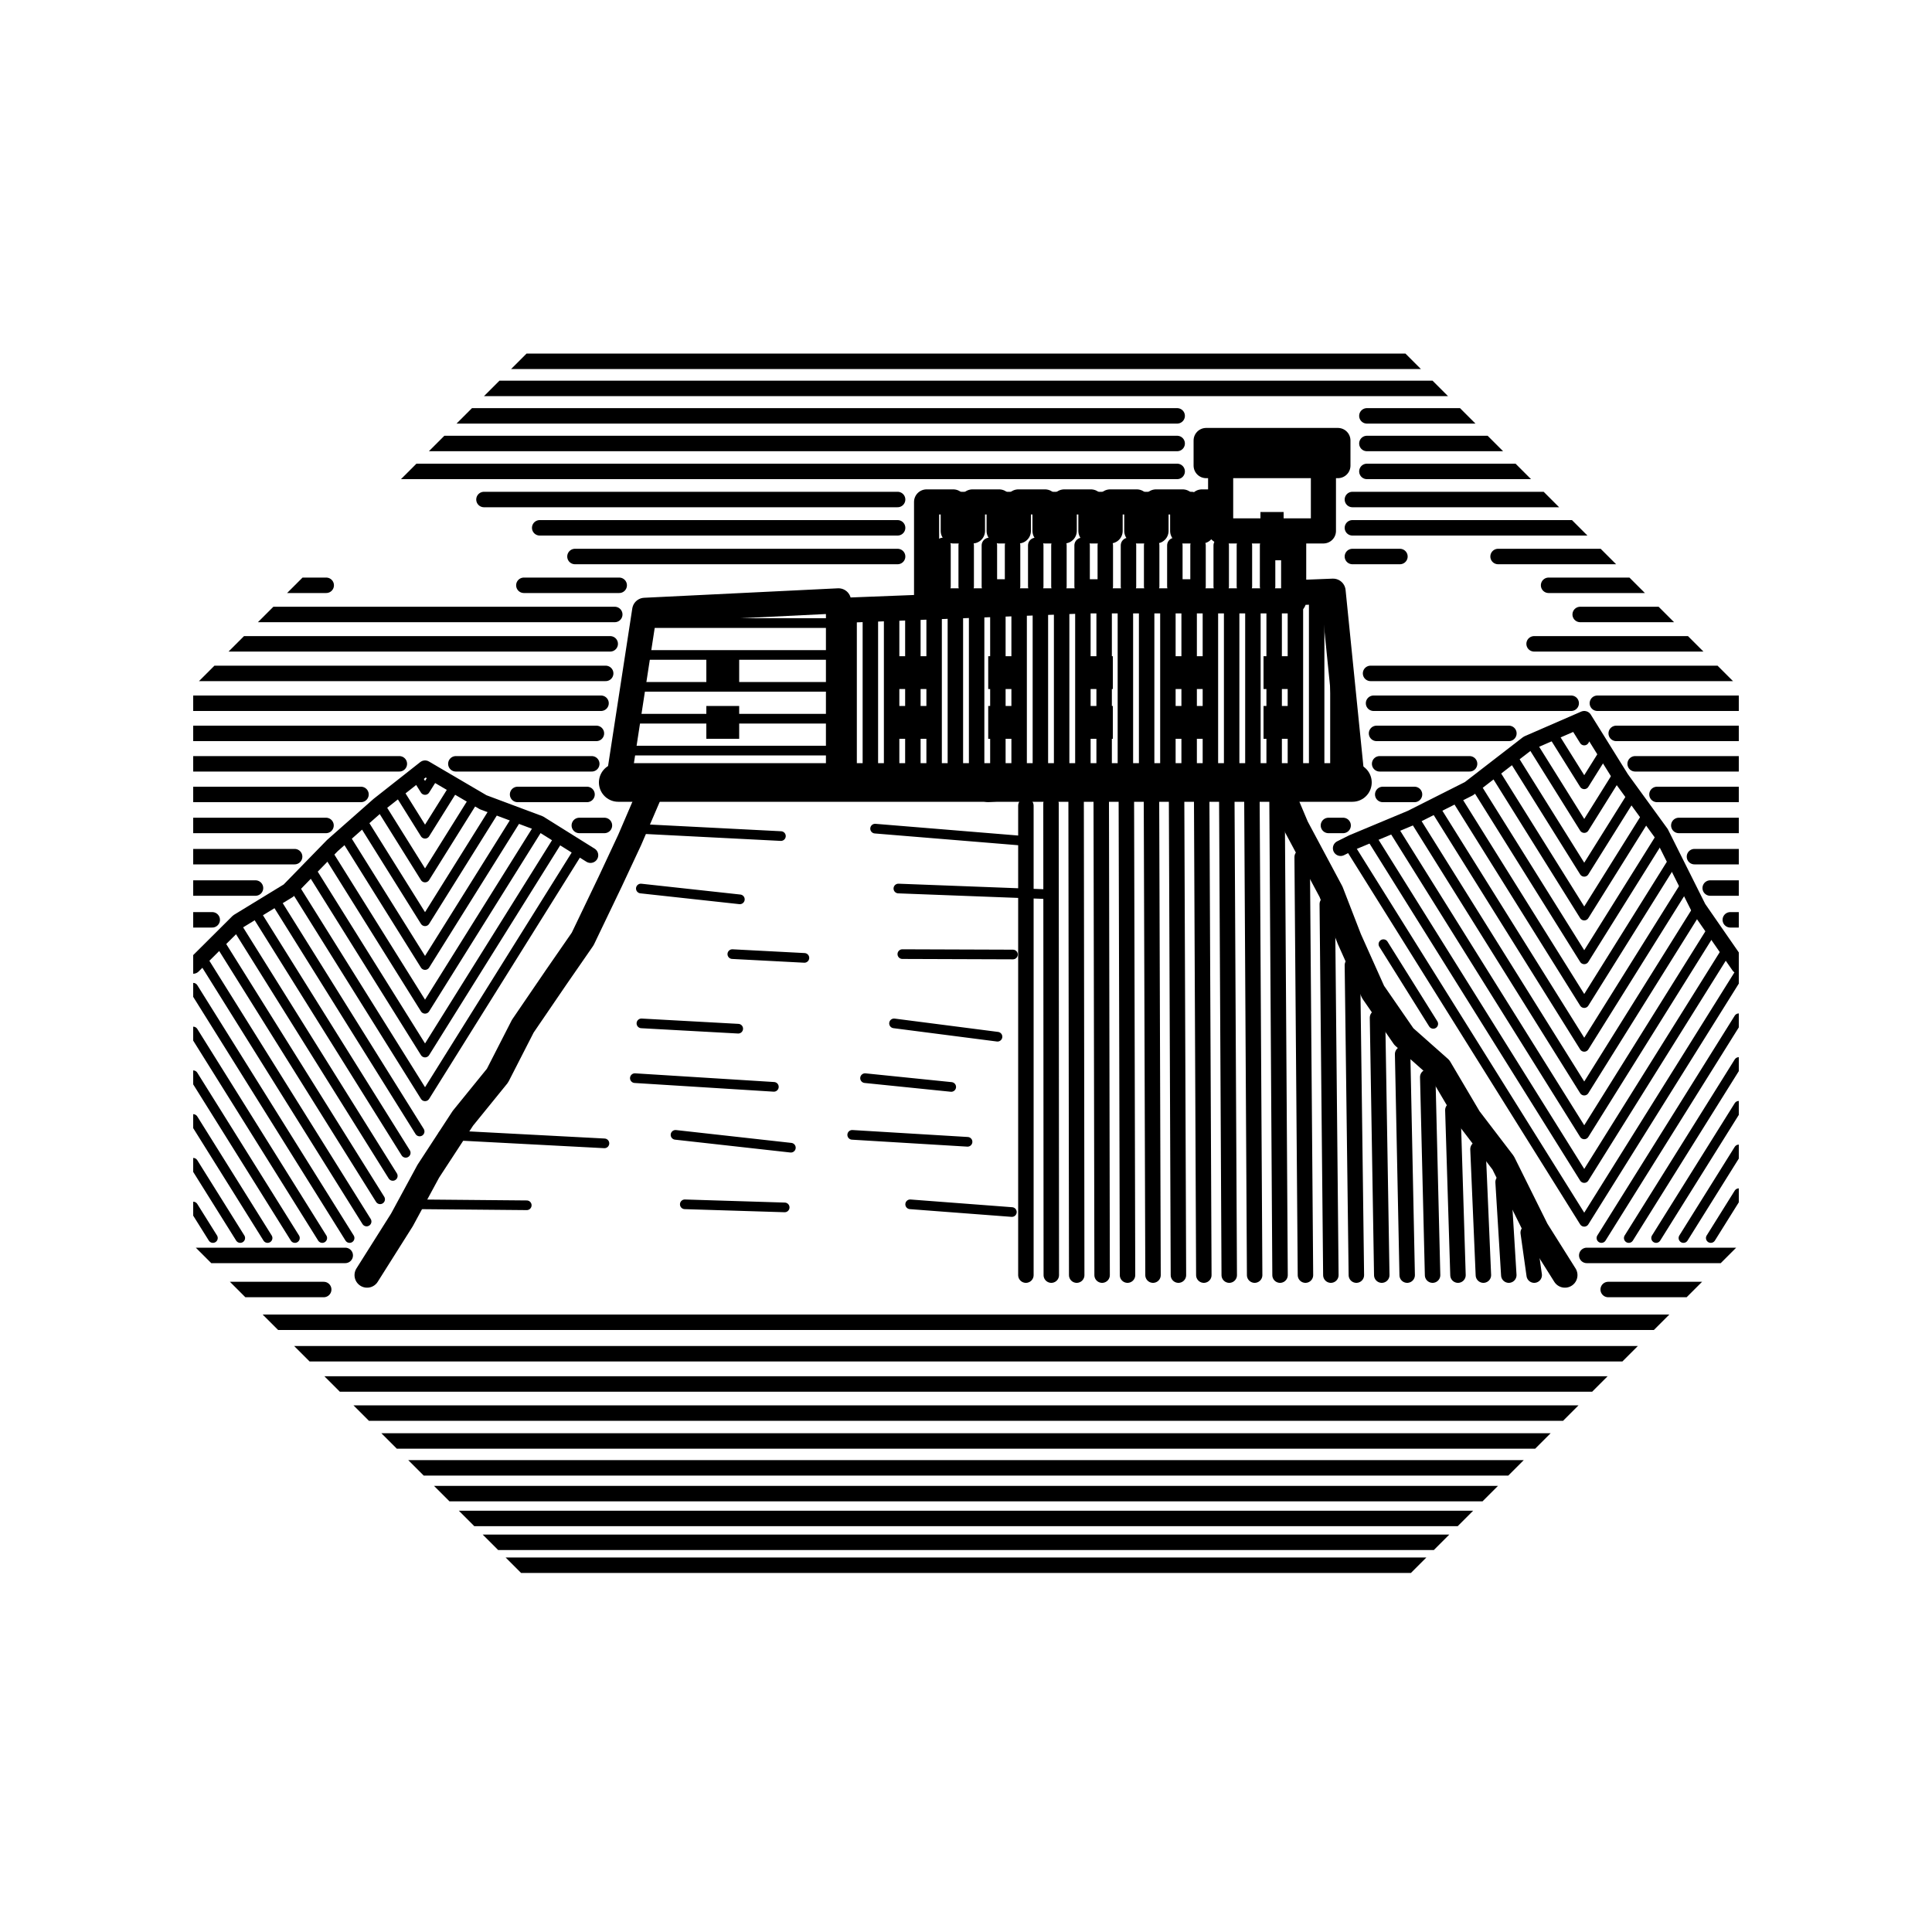
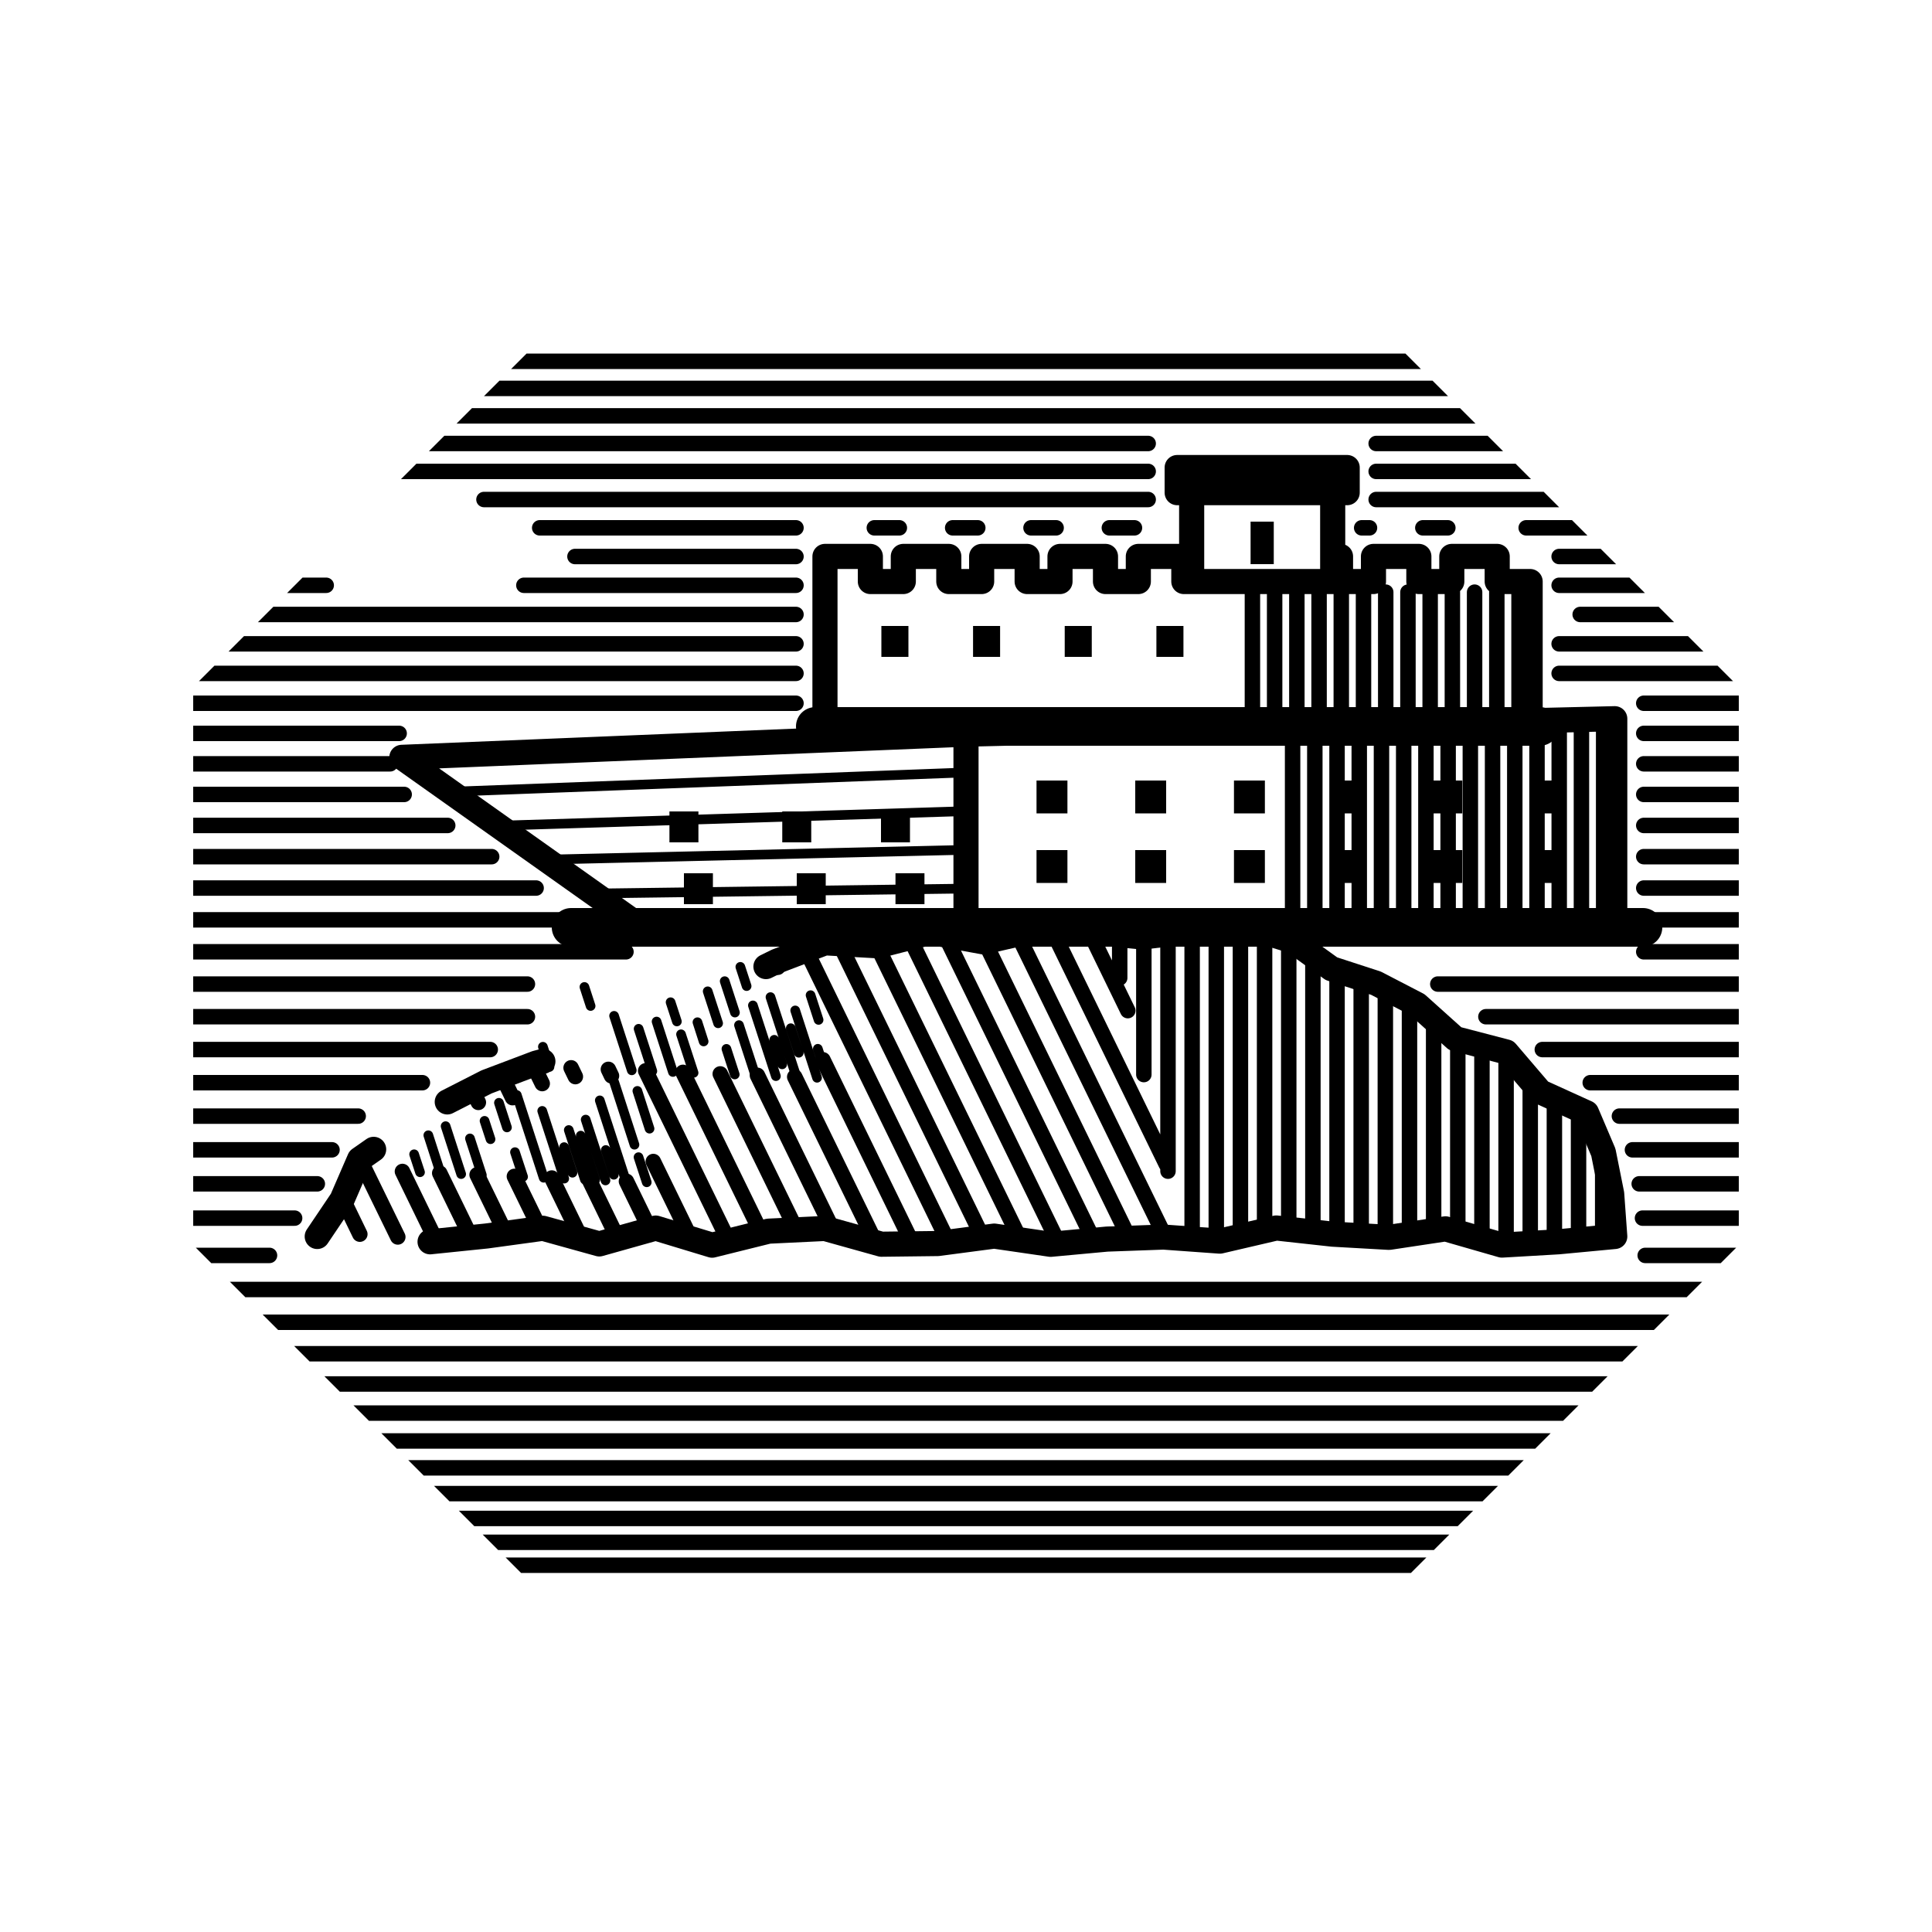
<svg xmlns="http://www.w3.org/2000/svg" viewBox="0 0 200 200">
  <defs>
    <clipPath id="w">
      <path d="M55.11 36L144.89 36L180 71.11L180 128.89L144.89 164L55.11 164L20 128.89L20 71.11Z" />
    </clipPath>
  </defs>
  <g clip-path="url(#w)" fill="none" stroke="#000" stroke-linecap="round" stroke-linejoin="round">
-     <path d="M73.12 67.93L76.52 67.93L76.52 71.33L73.12 71.33ZM92.8 67.93L96.2 67.93L96.2 71.33L92.8 71.33ZM102.3 67.93L105.7 67.93L105.7 71.33L102.3 71.33ZM111.8 67.93L115.2 67.93L115.2 71.33L111.8 71.33ZM121.3 67.93L124.7 67.93L124.7 71.33L121.3 71.33ZM130.8 67.93L134.2 67.93L134.2 71.33L130.8 71.33ZM73.12 73.08L76.52 73.08L76.52 76.48L73.12 76.48ZM92.8 73.08L96.2 73.08L96.2 76.48L92.8 76.48ZM102.3 73.08L105.7 73.08L105.7 76.48L102.3 76.48ZM111.8 73.08L115.2 73.08L115.2 76.48L111.8 76.48ZM121.3 73.08L124.7 73.08L124.7 76.48L121.3 76.48ZM130.8 73.08L134.2 73.08L134.2 76.48L130.8 76.48ZM101.92 59.96L104.92 59.96L104.92 63.36L101.92 63.36ZM111.42 59.96L114.42 59.96L114.42 63.36L111.42 63.36ZM120.92 59.96L123.92 59.96L123.92 63.36L120.92 63.36ZM130.48 53L132.88 53L132.88 58L130.48 58Z" fill="#000" stroke="none" />
-     <path d="M43.05 80.27L44 81.78M41.16 81.76L44 86.31M39.26 83.25L44 90.84M37.43 84.86L44 95.37M35.61 86.47L44 99.9M33.82 88.14L44 104.43M32.1 89.91L44 108.96M30.37 91.68L44 113.49M28.42 93.08L43.44 117.13M26.37 94.33L42 119.34M24.36 95.65L40.66 121.73M22.62 97.39L39.35 124.15M20.88 99.13L37.95 126.45M20 102.25L36.19 128.16M20 106.78L33.36 128.16M20 111.31L30.53 128.16M20 115.84L27.7 128.16M20 120.37L24.87 128.16M20 124.9L22.04 128.16M44 81.78L45.04 80.13M44 86.31L47.11 81.34M44 90.84L49.18 82.55M44 95.37L51.38 83.56M44 99.9L53.68 84.42M44 104.43L55.96 85.3M44 108.96L57.99 86.57M44 113.49L60.03 87.84M162.89 74.88L164 76.66M160.66 75.85L164 81.19M158.44 76.82L164 85.72M156.49 78.23L164 90.25M154.58 79.7L164 94.78M152.67 81.18L164 99.31M150.6 82.39L164 103.84M148.44 83.47L164 108.37M146.29 84.55L164 112.9M144.05 85.5L164 117.43M141.81 86.44L164 121.95M139.58 87.41L164 126.48M143.21 97.74L148.37 105.99M164 76.66L164.71 75.53M164 81.19L166.12 77.8M164 85.72L167.53 80.07M164 90.25L169.03 82.21M164 94.78L170.55 84.3M164 99.31L172.05 86.43M164 103.84L173.31 88.94M164 108.37L174.57 91.46M164 112.9L175.82 93.98M164 117.43L177.31 96.12M164 121.95L178.8 98.27M164 126.48L180 100.88M165.78 128.16L180 105.41M168.61 128.16L180 109.94M171.44 128.16L180 114.47M174.27 128.16L180 118.99M177.1 128.16L180 123.52M65.78 85.78L80.84 86.55M90.59 85.78L106.43 87.08M66.34 91.98L76.59 93.1M93 91.98L109.04 92.59M75.81 98.77L83.27 99.16M93.41 98.77L104.86 98.81M66.4 105.94L76.42 106.49M92.55 105.94L103.26 107.32M65.72 111.61L80.11 112.51M89.55 111.61L98.47 112.52M45.86 117.48L62.57 118.36M69.93 117.48L81.87 118.81M88.22 117.48L100.16 118.2M43.4 124.67L54.53 124.77M70.89 124.67L81.23 124.99M94.22 124.67L104.75 125.47M66.52 64.5L85.8 64.5M66.22 67.8L85.8 67.8M65.91 71.1L85.8 71.1M65.61 74.4L85.8 74.4M65.3 77.7L85.8 77.7" stroke-width="1" />
-     <path d="M20 37.4L180 37.4M20 40.21L180 40.21M20 43.05L121.86 43.05M141.5 43.05L180 43.05M20 45.91L121.86 45.91M141.5 45.91L180 45.91M20 48.8L121.86 48.8M141.5 48.8L180 48.8M20 51.71L37.9 51.71M50.1 51.71L92.92 51.71M97.67 51.71L101.68 51.71M102.42 51.71L106.43 51.71M107.17 51.71L111.18 51.71M111.92 51.71L115.93 51.71M116.67 51.71L120.68 51.71M121.42 51.71L123.36 51.71M140 51.71L180 51.71M20 54.64L32.13 54.64M55.87 54.64L92.92 54.64M140 54.64L180 54.64M20 57.61L28.48 57.61M59.52 57.61L92.92 57.61M140 57.61L144.92 57.61M155.08 57.61L180 57.61M20 60.59L33.77 60.59M54.23 60.59L64.1 60.59M160.31 60.59L180 60.59M20 63.61L63.64 63.61M163.58 63.61L180 63.61M20 66.65L63.17 66.65M158.81 66.65L180 66.65M20 69.71L62.7 69.71M141.88 69.71L180 69.71M20 72.8L62.22 72.8M142.19 72.8L162.65 72.8M165.36 72.8L180 72.8M20 75.92L61.74 75.92M142.5 75.92L156.2 75.92M167.31 75.92L180 75.92M20 79.07L41.34 79.07M47.19 79.07L61.26 79.07M142.82 79.07L152.13 79.07M169.27 79.07L180 79.07M20 82.24L37.37 82.24M53.58 82.24L60.77 82.24M143.14 82.24L146.43 82.24M171.53 82.24L180 82.24M20 85.45L33.75 85.45M59.97 85.45L62.57 85.45M137.52 85.45L139.04 85.45M173.79 85.45L180 85.45M20 88.68L30.5 88.68M175.41 88.68L180 88.68M20 91.93L26.45 91.93M177.04 91.93L180 91.93M20 95.22L21.97 95.22M179.12 95.22L180 95.22M20 100L24.63 95.39L29.87 92.19L34.41 87.53L39.19 83.31L44 79.52L50.02 83.05L55.85 85.23L61.13 88.53M138.78 87.81L140 87.2L146.08 84.66L152.07 81.64L158.14 76.95L164 74.4L167.86 80.6L171.96 86.24L175.83 93.98L180 100M20 129.96L35.74 129.96M164.26 129.96L180 129.96M20 133.49L33.51 133.49M166.48 133.49L180 133.49M20 136.88L180 136.88M20 140.14L180 140.14M20 143.27L180 143.27M20 146.28L180 146.28M20 149.17L180 149.17M20 151.95L180 151.95M20 154.62L180 154.62M20 157.19L180 157.19M20 159.66L180 159.66M20 162.03L180 162.03M106.2 83.41L106.2 132M108.8 83.19L108.83 132M111.4 82.91L111.46 132M114 82.63L114.09 132M116.6 82.54L116.72 132M119.2 82.64L119.36 132M121.8 82.77L121.99 132M124.4 82.92L124.62 132M127 82.99L127.25 132M129.6 82.98L129.88 132M132.2 82.96L132.51 132M134.8 88.72L135.14 132M137.4 93.59L137.77 132M140 99.91L140.41 132M142.6 105.35L143.04 132M145.2 109.12L145.67 132M147.8 111.5L148.3 132M150.4 114.92L150.93 132M153 118.96L153.56 132M155.6 122.37L156.19 132M158.2 127.6L158.82 132M87.9 63.66L87.9 80.5M90.1 63.57L90.1 80.5M92.3 63.49L92.3 80.5M94.5 63.4L94.5 80.5M96.7 63.31L96.7 80.5M98.9 63.23L98.9 80.5M101.1 63.14L101.1 80.5M103.3 63.06L103.3 80.5M105.5 62.97L105.5 80.5M107.7 62.88L107.7 80.5M109.9 62.8L109.9 80.5M112.1 62.71L112.1 80.5M114.3 62.63L114.3 80.5M116.5 62.54L116.5 80.5M118.7 62.45L118.7 80.5M120.9 62.37L120.9 80.5M123.1 62.28L123.1 80.5M125.3 62.2L125.3 80.5M127.5 62.2L127.5 80.5M129.7 62.2L129.7 80.5M131.9 62.2L131.9 80.5M134.1 61.85L134.1 80.5M136.3 61.77L136.3 80.5M138.5 66.65L138.5 80.5M97.62 56.46L97.62 60.7M100.02 56.46L100.02 60.7M102.42 56.46L102.42 60.7M104.82 56.46L104.82 60.7M107.22 56.46L107.22 60.7M109.62 56.46L109.62 60.7M112.02 56.46L112.02 60.7M114.42 56.46L114.42 60.7M116.82 56.46L116.82 60.7M119.22 56.46L119.22 60.7M121.62 56.46L121.62 60.7M124.02 56.46L124.02 60.7M126.42 56.46L126.42 60.7M128.82 56.46L128.82 60.7M131.22 56.46L131.22 60.7" stroke-width="1.6" />
-     <path d="M38 132L41.61 126.28L44.34 121.24L47.92 115.76L51.5 111.35L54.12 106.23L57.58 101.16L60.32 97.2L63.17 91.26L65.18 86.96L67.74 81M99.12 81L102.3 81.73L108.73 81.2L110.56 81M132.26 81L134.2 85.6L137.79 92.32L139.68 97.2L142.14 102.69L145.33 107.31L149.02 110.58L152.08 115.76L155.61 120.38L159.05 127.31L162 132M86.8 81L86.8 63.2L112.4 62.2M133.92 61.36L138 61.2L140 81L86.8 81M64 81L66.74 63.18L86.8 62.2L86.8 81ZM95.92 62.2L95.92 51.96L98.68 51.96L98.68 54.96L100.67 54.96L100.67 51.96L103.43 51.96L103.43 54.96L105.42 54.96L105.42 51.96L108.18 51.96L108.18 54.96L110.17 54.96L110.17 51.96L112.93 51.96L112.93 54.96L114.92 54.96L114.92 51.96L117.68 51.96L117.68 54.96L119.67 54.96L119.67 51.96L122.43 51.96L122.43 54.96L124.42 54.96L124.42 51.96L126.36 51.96M127.18 54.96L129.17 54.96M131.93 54.96L133.92 54.96L133.92 62.2L95.92 62.2M137 48.2L137 54.96L126.36 54.96L126.36 48.2M124.86 45.6L138.5 45.6L138.5 48.2L124.86 48.2Z" stroke-width="2.6" />
-     <path d="M64 81L140 81" stroke-width="4" />
+     <path d="M69.3 84L72.3 84L72.3 87.2L69.3 87.2ZM80.98 84L83.98 84L83.98 87.2L80.98 87.2ZM91.2 84L94.2 84L94.2 87.2L91.2 87.2ZM70.8 90.4L73.8 90.4L73.8 93.6L70.8 93.6ZM82.48 90.4L85.48 90.4L85.48 93.6L82.48 93.6ZM92.7 90.4L95.7 90.4L95.7 93.6L92.7 93.6ZM107.3 80.8L110.5 80.8L110.5 84.2L107.3 84.2ZM117.52 80.8L120.72 80.8L120.72 84.2L117.52 84.2ZM127.74 80.8L130.94 80.8L130.94 84.2L127.74 84.2ZM137.96 80.8L141.16 80.8L141.16 84.2L137.96 84.2ZM148.18 80.8L151.38 80.8L151.38 84.2L148.18 84.2ZM158.4 80.8L161.6 80.8L161.6 84.2L158.4 84.2ZM107.3 88L110.5 88L110.5 91.4L107.3 91.4ZM117.52 88L120.72 88L120.72 91.4L117.52 91.4ZM127.74 88L130.94 88L130.94 91.4L127.74 91.4ZM137.96 88L141.16 88L141.16 91.4L137.96 91.4ZM148.18 88L151.38 88L151.38 91.4L148.18 91.4ZM158.4 88L161.6 88L161.6 91.4L158.4 91.4ZM91.24 64.8L94.04 64.8L94.04 68L91.24 68ZM100.73 64.8L103.53 64.8L103.53 68L100.73 68ZM110.22 64.8L113.02 64.8L113.02 68L110.22 68ZM119.71 64.8L122.51 64.8L122.51 68L119.71 68ZM129.46 54L131.86 54L131.86 58.4L129.46 58.4Z" fill="#000" stroke="none" />
+     <path d="M65.98 112.93L67.24 116.84M63.58 112.02L65.68 118.5M66.1 119.79L66.95 122.39M62.09 113.91L64.81 122.29M60.63 115.9L62.68 122.2M58.88 116.98L60.55 122.11M56.13 115L58.41 122.01M53.5 113.36L56.28 121.92M51.65 114.16L52.48 116.71M53.31 119.27L54.15 121.82M50.16 116.03L50.78 117.93M48.65 117.85L49.88 121.64M46.13 116.58L47.74 121.54M44.34 117.52L45.61 121.45M42.87 119.49L43.48 121.35M62.71 119.05L63.54 121.61M60.12 117.56L61.61 122.15M58.4 118.75L59.26 121.4M83.91 103.02L84.74 105.58M82.32 104.6L84.58 111.57M79.76 103.22L82.45 111.49M76.64 100.09L77.29 102.08M77.94 104.08L80.32 111.4M75.02 101.57L76.08 104.82M76.5 106.12L78.19 111.31M73.26 102.62L74.34 105.93M75.2 108.58L76.06 111.23M72.2 105.82L72.84 107.81M69.42 103.75L70.07 105.74M70.5 107.07L71.8 111.06M67.97 105.75L69.66 110.97M66.11 106.5L67.53 110.88M63.57 105.16L65.4 110.8M60.5 102.17L61.14 104.14M56.2 108.36L56.88 110.45M84.66 108.57L85.28 110.47M81.86 106.44L82.69 108.98M80.15 107.64L80.97 110.18M47.76 81.92L99 80M52.73 85.44L99 84M57.69 88.96L99 88M62.66 92.48L99 92" stroke-width="1" />
+     <path d="M20 37.4L180 37.4M20 40.21L180 40.21M20 43.05L180 43.05M20 45.91L118.86 45.91M142.46 45.91L180 45.91M20 48.8L118.86 48.8M142.46 48.8L180 48.8M20 51.71L37.9 51.71M50.1 51.71L118.86 51.71M142.46 51.71L180 51.71M20 54.64L32.13 54.64M55.87 54.64L82.4 54.64M90.51 54.64L93.1 54.64M98.62 54.64L101.22 54.64M106.73 54.64L109.33 54.64M114.84 54.64L117.44 54.64M140.96 54.64L141.77 54.64M147.29 54.64L149.88 54.64M157.99 54.64L180 54.64M20 57.61L28.48 57.61M59.52 57.61L82.4 57.61M161.4 57.61L180 57.61M20 60.59L33.77 60.59M54.23 60.59L82.4 60.59M161.4 60.59L180 60.59M20 63.61L82.4 63.61M163.58 63.61L180 63.61M20 66.65L82.4 66.65M161.4 66.65L180 66.65M20 69.71L82.4 69.71M161.4 69.71L180 69.71M20 72.8L82.4 72.8M170.16 72.8L180 72.8M20 75.92L41.32 75.92M170.16 75.92L180 75.92M20 79.07L40.39 79.07M170.16 79.07L180 79.07M20 82.24L41.84 82.24M170.16 82.24L180 82.24M20 85.45L46.35 85.45M170.16 85.45L180 85.45M20 88.68L50.9 88.68M170.16 88.68L180 88.68M20 91.93L55.5 91.93M170.16 91.93L180 91.93M20 95.22L60.13 95.22M170.16 95.22L180 95.22M20 98.53L64.8 98.53M170.16 98.53L180 98.53M20 101.87L54.6 101.87M148.84 101.87L180 101.87M20 105.25L54.6 105.25M153.82 105.25L180 105.25M20 108.65L50.75 108.65M159.66 108.65L180 108.65M20 112.08L43.73 112.08M164.62 112.08L180 112.08M20 115.54L37.08 115.54M167.64 115.54L180 115.54M20 119.03L34.37 119.03M168.99 119.03L180 119.03M20 122.55L32.85 122.55M169.69 122.55L180 122.55M20 126.1L30.5 126.1M170.03 126.1L180 126.1M20 129.96L27.9 129.96M170.31 129.96L180 129.96M20 133.49L180 133.49M20 136.88L180 136.88M20 140.14L180 140.14M20 143.27L180 143.27M20 146.28L180 146.28M20 149.17L180 149.17M20 151.95L180 151.95M20 154.62L180 154.62M20 157.19L180 157.19M20 159.66L180 159.66M20 162.03L180 162.03M112.78 96.46L116.75 104.62M108.93 96.32L120.73 120.53M105.33 96.71L120.63 128.07M101.93 97.49L116.9 128.19M97.8 96.78L113.22 128.4M94.16 97.06L109.6 128.73M90.78 97.9L105.63 128.35M86.89 97.68L101.74 128.12M83.44 98.35L98.18 128.58M80.25 99.59L80.52 100.13M85.19 109.71L94.48 128.76M82.27 111.48L90.64 128.63M78.41 111.32L86.26 127.41M74.56 111.17L82.43 127.31M70.7 111.01L78.81 127.64M66.84 110.85L75.43 128.47M62.98 110.7L63.3 111.37M67.63 120.24L71.53 128.24M59.12 110.54L59.56 111.45M64.85 122.29L67.29 127.3M55.16 110.19L56.13 112.17M60.99 122.12L63.96 128.23M51.97 111.39L53.06 113.63M57.12 121.95L60.19 128.26M48.86 112.77L49.52 114.12M53.25 121.78L55.89 127.19M49.39 121.61L52.35 127.68M45.52 121.44L48.77 128.11M41.66 121.27L45.17 128.48M37.24 119.98L41.18 128.05M35.46 124.07L37.25 127.76M165.91 119.12L165.91 128.12M163.41 114.82L163.41 128.36M160.91 113.69L160.91 128.58M158.41 111.8L158.41 128.72M155.91 108.9L155.91 128.86M153.41 108.24L153.41 128.29M150.91 107.59L150.91 127.57M148.41 105.51L148.41 127.39M145.91 103.58L145.91 127.77M143.41 102.28L143.41 128.06M140.91 101.28L140.91 127.92M138.41 100.47L138.41 127.78M135.91 98.9L135.91 127.53M133.41 97.28L133.41 127.26M130.91 96.52L130.91 127.4M128.41 96.05L128.41 127.98M125.91 96.21L125.91 128.45M123.41 96.38L123.41 128.27M120.91 96.69L120.91 121.24M118.41 96.99L118.41 111.24M115.91 96.77L115.91 101.24M166.01 74.73L166.01 95.69M163.71 74.78L163.71 95.66M161.41 74.84L161.41 95.63M159.11 74.89L159.11 95.61M156.81 75.2L156.81 95.58M154.51 75.2L154.51 95.56M152.21 75.2L152.21 95.53M149.91 75.2L149.91 95.5M147.61 75.2L147.61 95.48M145.31 75.22L145.31 95.45M143.01 75.28L143.01 95.42M140.71 75.33L140.71 95.4M138.41 75.38L138.41 95.37M136.11 75.44L136.11 95.35M133.81 75.49L133.81 95.32M157.25 61.3L157.25 74.9M154.95 61.3L154.95 74.9M152.65 61.3L152.65 74.9M150.35 61.3L150.35 74.9M148.05 61.3L148.05 74.9M145.75 61.3L145.75 74.9M143.45 61.3L143.45 74.9M141.15 61.3L141.15 74.9M138.85 61.3L138.85 74.9M136.55 61.3L136.55 74.9M134.25 61.3L134.25 74.9M131.95 61.3L131.95 74.9M129.65 61.3L129.65 74.9" stroke-width="1.6" />
+     <path d="M32.84 128L35.4 124.2L37.22 120L38.68 118.98M46.3 114.07L50.36 112L55.49 110.06L56.2 109.87M79.29 100.06L80.43 99.5L85.4 97.6L90.89 97.91L96.32 96.51L101.84 97.51L107.28 96.26L112.77 96.46L118.27 97L123.73 96.35L129.2 96L133.85 97.41L137.83 100.28L142.44 101.78L146.72 104L150.64 107.52L155.93 108.9L159.46 113.03L164.24 115.2L165.98 119.29L166.84 123.58L167.16 128L161.32 128.55L155.48 128.89L149.64 127.21L143.8 128.09L137.96 127.76L132.12 127.12L126.28 128.48L120.44 128.06L114.6 128.27L108.76 128.81L102.92 127.96L97.08 128.73L91.24 128.8L85.4 127.17L79.56 127.45L73.72 128.9L67.88 127.13L62.04 128.77L56.2 127.15L50.36 127.95L44.52 128.55M41.6 78.4L100 76M100 95.6L66.42 96L41.6 78.4M100 76L133.58 75.2M158.4 74.61L167.16 74.4L167.16 96L100 95.6L100 76M85.4 75.2L85.4 57.6L90.1 57.6L90.1 60.2L93.51 60.2L93.51 57.6L98.22 57.6L98.22 60.2L101.62 60.2L101.62 57.6L106.33 57.6L106.33 60.2L109.73 60.2L109.73 57.6L114.44 57.6L114.44 60.2L117.84 60.2L117.84 57.6L122.55 57.6L122.55 60.2L123.36 60.2L125.96 60.2M130.66 60.2L134.07 60.2M137.96 57.6L138.77 57.6L138.77 60.2L142.18 60.2L142.18 57.6L146.88 57.6L146.88 60.2L150.29 60.2L150.29 57.6L154.99 57.6L154.99 60.2L158.4 60.2L158.4 75.2L85.4 75.2M137.96 51L137.96 60.2L123.36 60.2L123.36 51M121.86 48.4L139.46 48.4L139.46 51L121.86 51Z" stroke-width="2.6" />
+     <path d="M59.12 96L170.08 96M84.4 75.2L159.4 75.2" stroke-width="4" />
  </g>
</svg>
